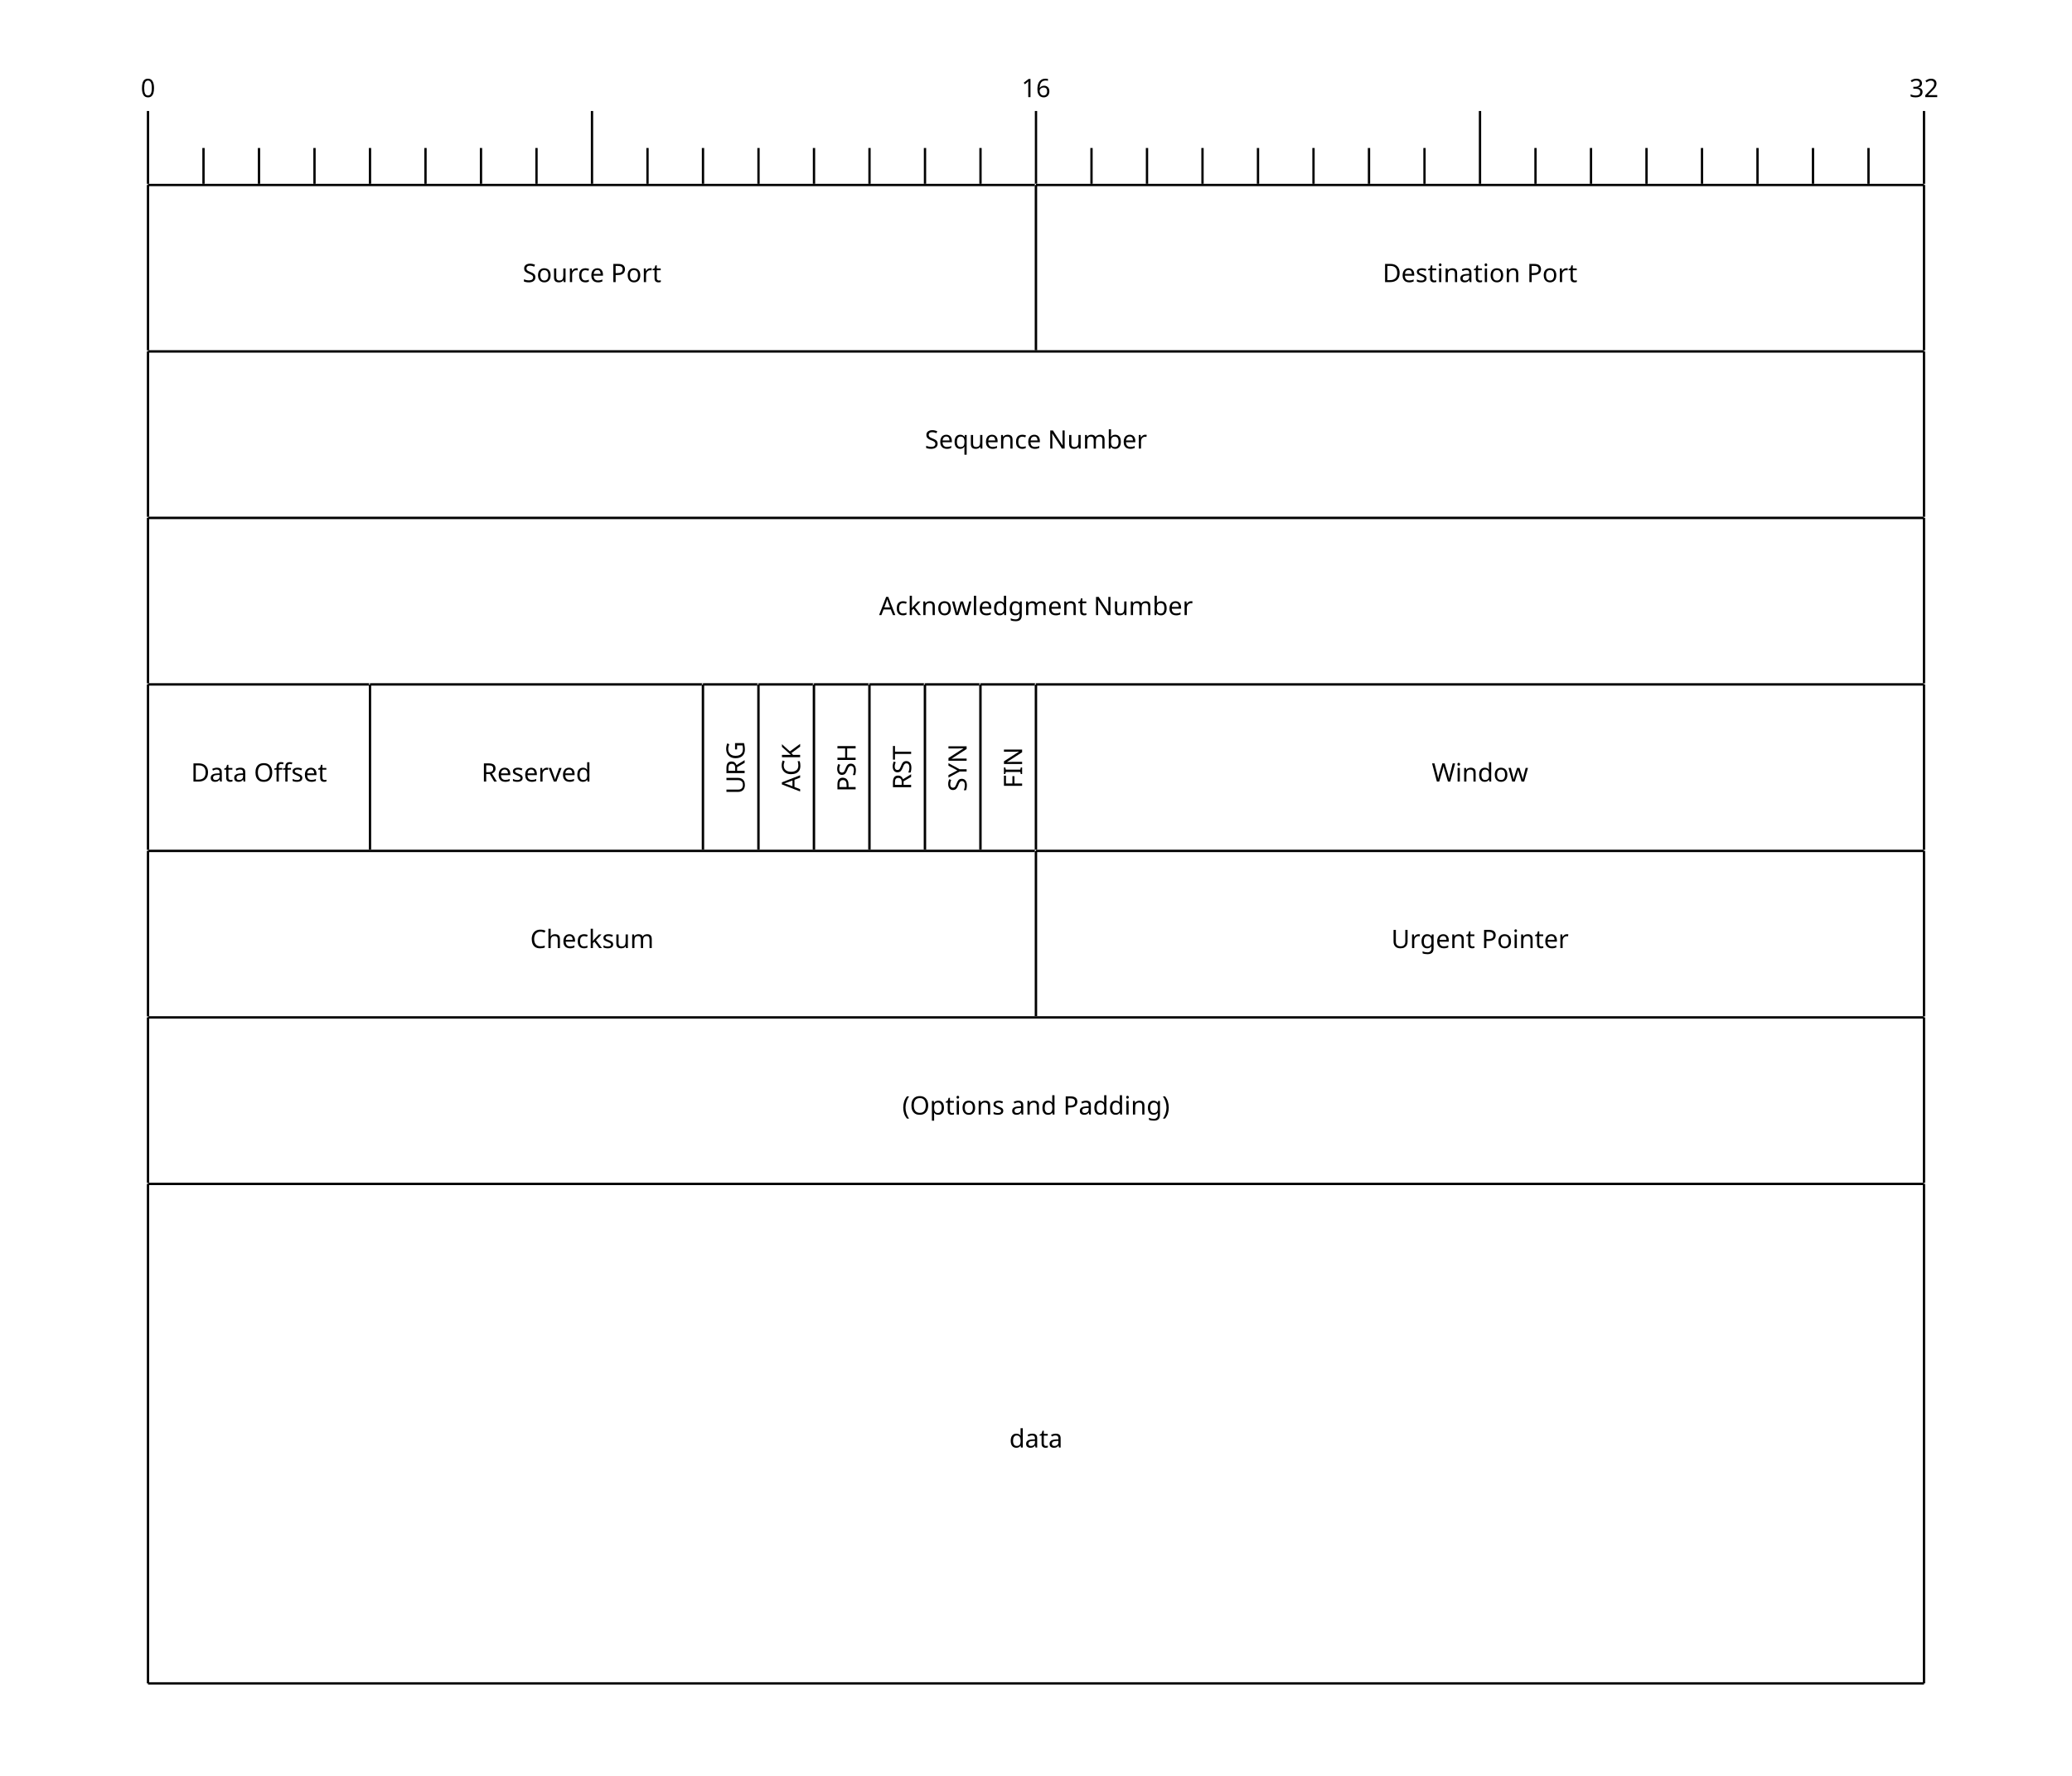
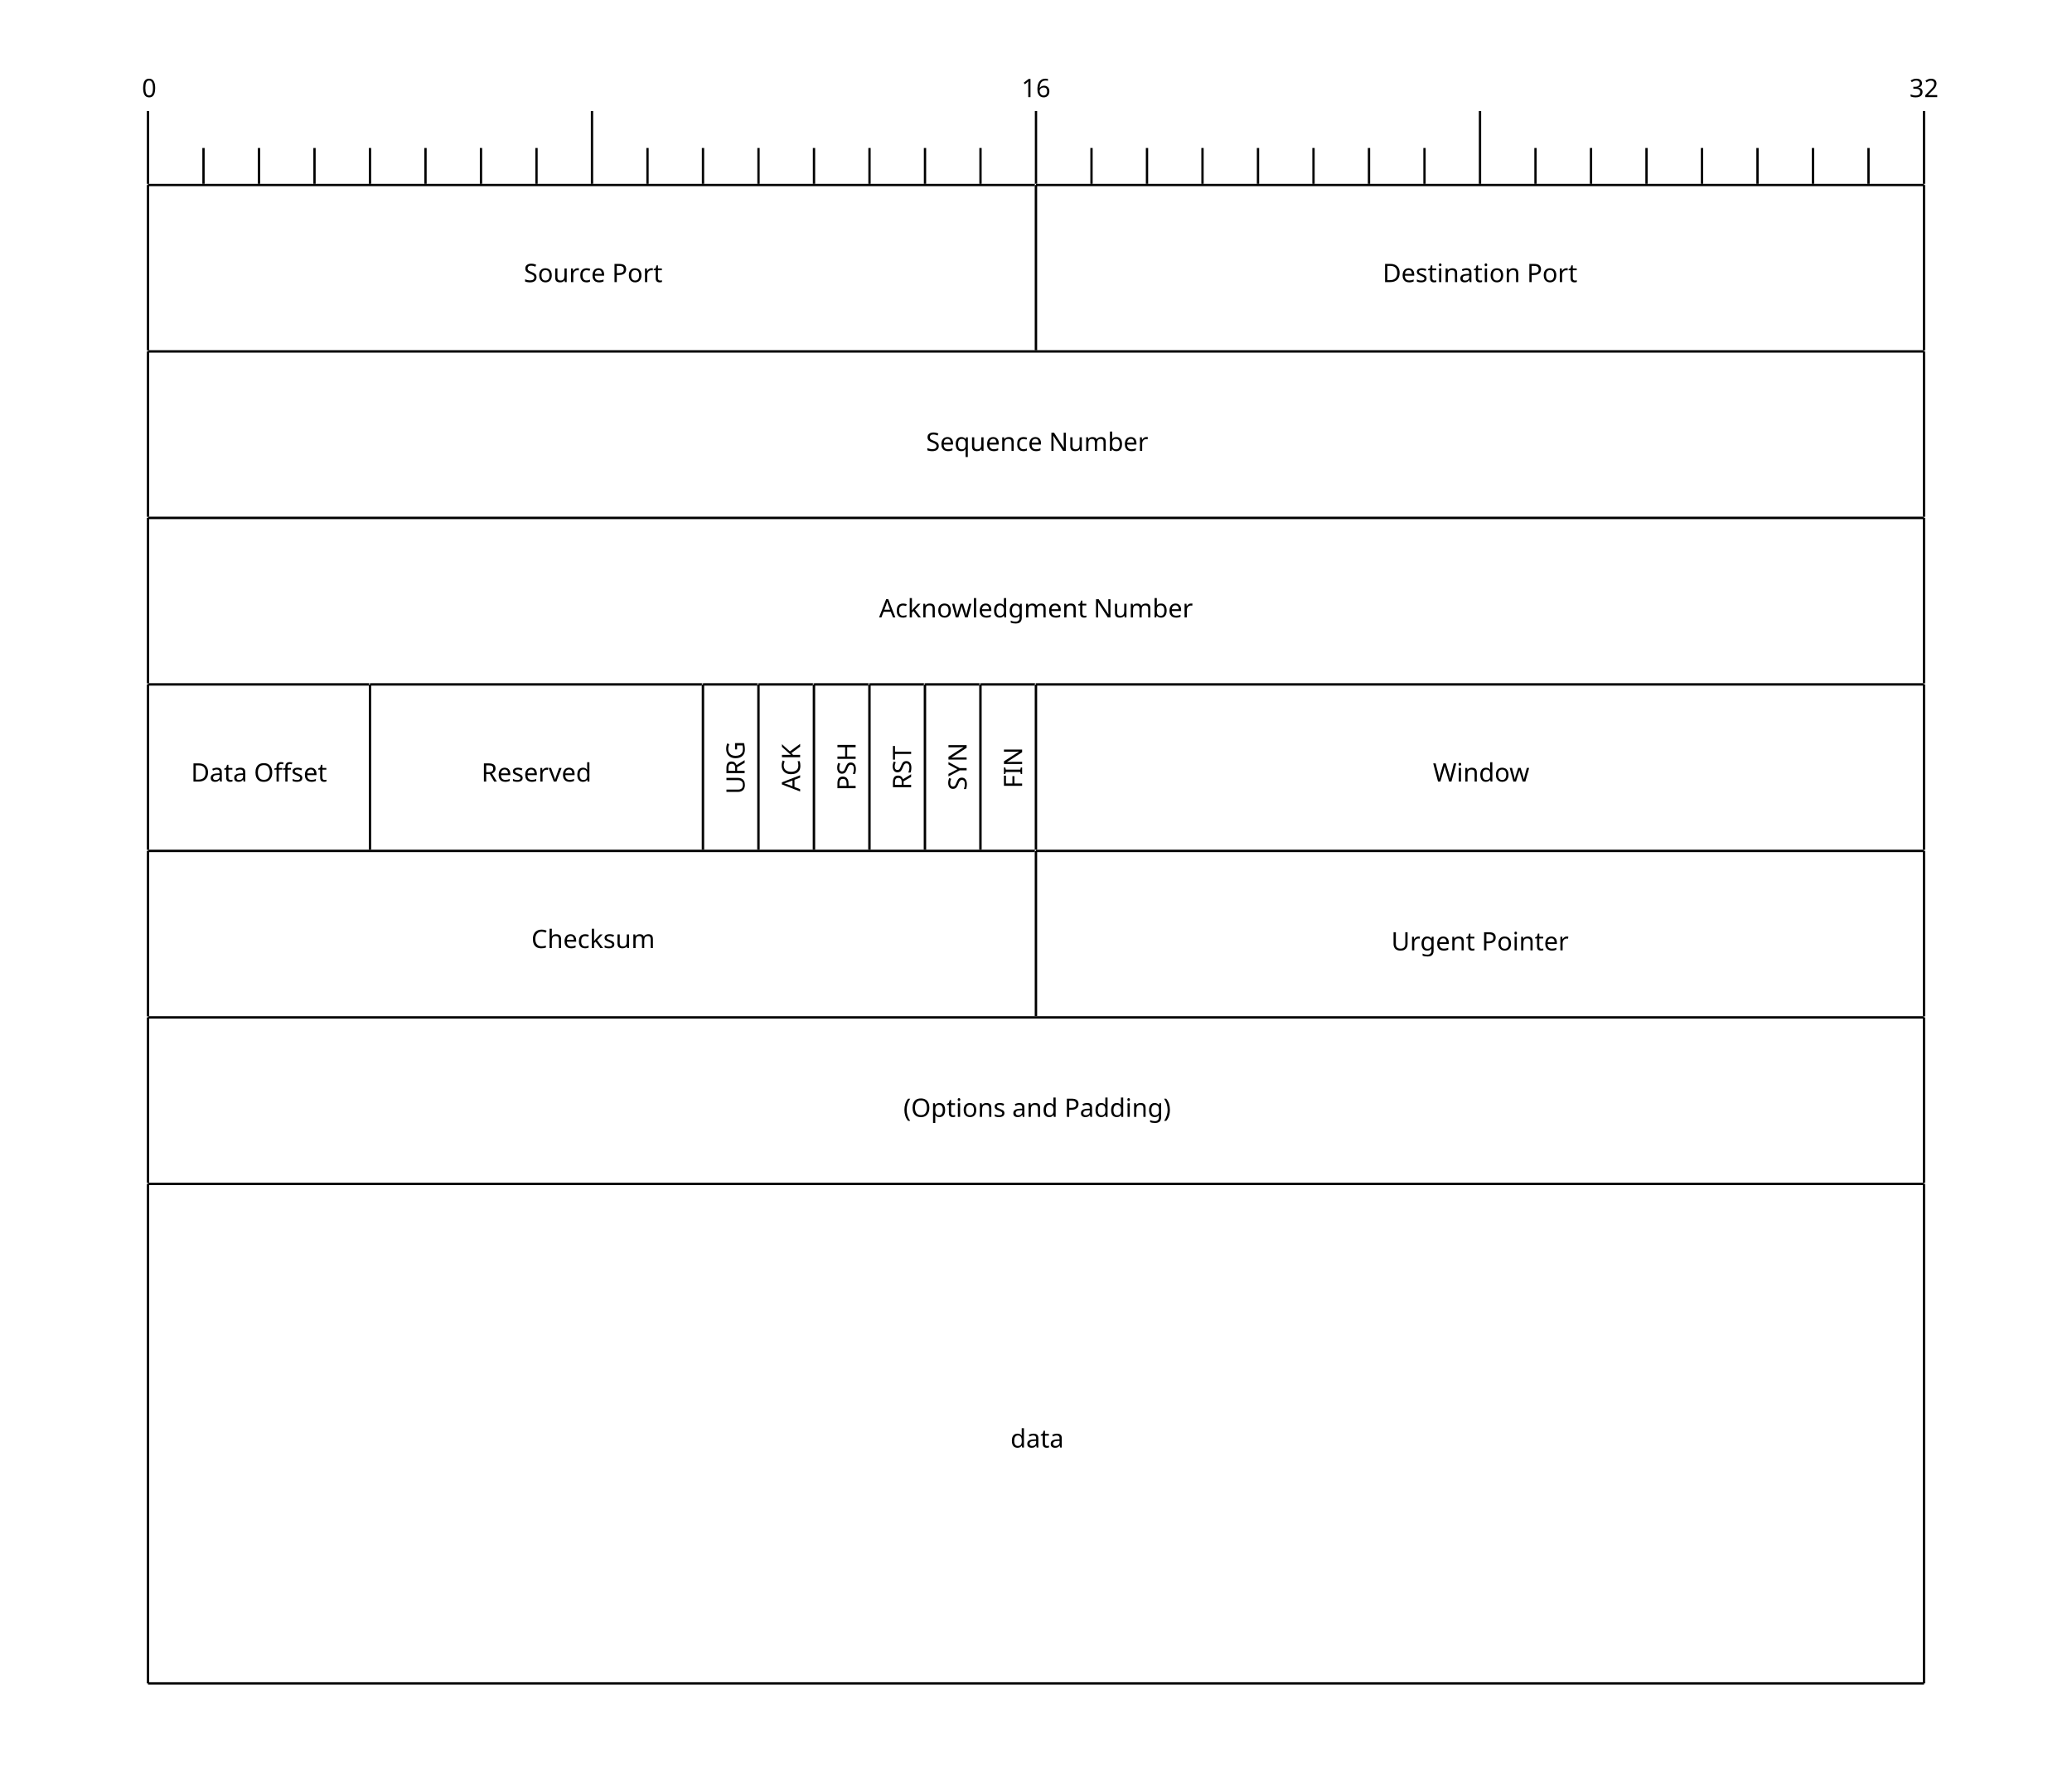
<svg xmlns="http://www.w3.org/2000/svg" viewBox="0 0 896 768" width="896px" height="768px">
  <defs id="defs_block">
    <filter height="1.504" id="filter_blur" width="1.157" x="-0.079" y="-0.252">
      <feGaussianBlur id="feGaussianBlur3780" stdDeviation="4.2" />
    </filter>
  </defs>
  <path d="M 64 48 L 64 80" fill="none" stroke="rgb(0,0,0)" />
-   <text fill="rgb(0,0,0)" font-family="sans-serif" font-size="11" font-style="normal" font-weight="normal" text-anchor="middle" textLength="6" x="64.0" y="42">0</text>
+   <text fill="rgb(0,0,0)" font-family="sans-serif" font-size="11" font-style="normal" font-weight="normal" text-anchor="middle" textLength="7" x="64.5" y="42">0</text>
  <path d="M 88 64 L 88 80" fill="none" stroke="rgb(0,0,0)" />
  <path d="M 112 64 L 112 80" fill="none" stroke="rgb(0,0,0)" />
  <path d="M 136 64 L 136 80" fill="none" stroke="rgb(0,0,0)" />
  <path d="M 160 64 L 160 80" fill="none" stroke="rgb(0,0,0)" />
  <path d="M 184 64 L 184 80" fill="none" stroke="rgb(0,0,0)" />
  <path d="M 208 64 L 208 80" fill="none" stroke="rgb(0,0,0)" />
  <path d="M 232 64 L 232 80" fill="none" stroke="rgb(0,0,0)" />
  <path d="M 256 48 L 256 80" fill="none" stroke="rgb(0,0,0)" />
  <path d="M 280 64 L 280 80" fill="none" stroke="rgb(0,0,0)" />
  <path d="M 304 64 L 304 80" fill="none" stroke="rgb(0,0,0)" />
  <path d="M 328 64 L 328 80" fill="none" stroke="rgb(0,0,0)" />
  <path d="M 352 64 L 352 80" fill="none" stroke="rgb(0,0,0)" />
  <path d="M 376 64 L 376 80" fill="none" stroke="rgb(0,0,0)" />
  <path d="M 400 64 L 400 80" fill="none" stroke="rgb(0,0,0)" />
  <path d="M 424 64 L 424 80" fill="none" stroke="rgb(0,0,0)" />
  <path d="M 448 48 L 448 80" fill="none" stroke="rgb(0,0,0)" />
-   <text fill="rgb(0,0,0)" font-family="sans-serif" font-size="11" font-style="normal" font-weight="normal" text-anchor="middle" textLength="12" x="448.0" y="42">16</text>
+   <text fill="rgb(0,0,0)" font-family="sans-serif" font-size="11" font-style="normal" font-weight="normal" text-anchor="middle" textLength="14" x="448.0" y="42">16</text>
  <path d="M 472 64 L 472 80" fill="none" stroke="rgb(0,0,0)" />
  <path d="M 496 64 L 496 80" fill="none" stroke="rgb(0,0,0)" />
  <path d="M 520 64 L 520 80" fill="none" stroke="rgb(0,0,0)" />
  <path d="M 544 64 L 544 80" fill="none" stroke="rgb(0,0,0)" />
  <path d="M 568 64 L 568 80" fill="none" stroke="rgb(0,0,0)" />
  <path d="M 592 64 L 592 80" fill="none" stroke="rgb(0,0,0)" />
  <path d="M 616 64 L 616 80" fill="none" stroke="rgb(0,0,0)" />
  <path d="M 640 48 L 640 80" fill="none" stroke="rgb(0,0,0)" />
  <path d="M 664 64 L 664 80" fill="none" stroke="rgb(0,0,0)" />
  <path d="M 688 64 L 688 80" fill="none" stroke="rgb(0,0,0)" />
  <path d="M 712 64 L 712 80" fill="none" stroke="rgb(0,0,0)" />
  <path d="M 736 64 L 736 80" fill="none" stroke="rgb(0,0,0)" />
  <path d="M 760 64 L 760 80" fill="none" stroke="rgb(0,0,0)" />
  <path d="M 784 64 L 784 80" fill="none" stroke="rgb(0,0,0)" />
  <path d="M 808 64 L 808 80" fill="none" stroke="rgb(0,0,0)" />
  <path d="M 832 48 L 832 80" fill="none" stroke="rgb(0,0,0)" />
-   <text fill="rgb(0,0,0)" font-family="sans-serif" font-size="11" font-style="normal" font-weight="normal" text-anchor="middle" textLength="12" x="832.0" y="42">32</text>
+   <text fill="rgb(0,0,0)" font-family="sans-serif" font-size="11" font-style="normal" font-weight="normal" text-anchor="middle" textLength="14" x="832.0" y="42">32</text>
  <rect fill="rgb(255,255,255)" height="72" stroke="rgb(255,255,255)" width="384" x="64" y="80" />
  <path d="M 64 80 L 448 80" fill="none" stroke="rgb(0,0,0)" />
  <path d="M 448 80 L 448 152" fill="none" stroke="rgb(0,0,0)" />
  <path d="M 448 152 L 64 152" fill="none" stroke="rgb(0,0,0)" />
  <path d="M 64 152 L 64 80" fill="none" stroke="rgb(0,0,0)" />
-   <text fill="rgb(0,0,0)" font-family="sans-serif" font-size="11" font-style="normal" font-weight="normal" text-anchor="middle" textLength="66" x="256.0" y="122">Source Port</text>
+   <text fill="rgb(0,0,0)" font-family="sans-serif" font-size="11" font-style="normal" font-weight="normal" text-anchor="middle" textLength="67" x="256.5" y="122">Source Port</text>
  <rect fill="rgb(255,255,255)" height="72" stroke="rgb(255,255,255)" width="384" x="448" y="80" />
  <path d="M 448 80 L 832 80" fill="none" stroke="rgb(0,0,0)" />
  <path d="M 832 80 L 832 152" fill="none" stroke="rgb(0,0,0)" />
  <path d="M 832 152 L 448 152" fill="none" stroke="rgb(0,0,0)" />
  <path d="M 448 152 L 448 80" fill="none" stroke="rgb(0,0,0)" />
-   <text fill="rgb(0,0,0)" font-family="sans-serif" font-size="11" font-style="normal" font-weight="normal" text-anchor="middle" textLength="96" x="640.0" y="122">Destination Port</text>
+   <text fill="rgb(0,0,0)" font-family="sans-serif" font-size="11" font-style="normal" font-weight="normal" text-anchor="middle" textLength="92" x="640.0" y="122">Destination Port</text>
  <rect fill="rgb(255,255,255)" height="72" stroke="rgb(255,255,255)" width="768" x="64" y="152" />
  <path d="M 64 152 L 832 152" fill="none" stroke="rgb(0,0,0)" />
  <path d="M 832 152 L 832 224" fill="none" stroke="rgb(0,0,0)" />
  <path d="M 832 224 L 64 224" fill="none" stroke="rgb(0,0,0)" />
  <path d="M 64 224 L 64 152" fill="none" stroke="rgb(0,0,0)" />
-   <text fill="rgb(0,0,0)" font-family="sans-serif" font-size="11" font-style="normal" font-weight="normal" text-anchor="middle" textLength="90" x="448.0" y="194">Sequence Number</text>
+   <text fill="rgb(0,0,0)" font-family="sans-serif" font-size="11" font-style="normal" font-weight="normal" text-anchor="middle" textLength="105" x="448.5" y="195">Sequence Number</text>
  <rect fill="rgb(255,255,255)" height="72" stroke="rgb(255,255,255)" width="768" x="64" y="224" />
  <path d="M 64 224 L 832 224" fill="none" stroke="rgb(0,0,0)" />
  <path d="M 832 224 L 832 296" fill="none" stroke="rgb(0,0,0)" />
  <path d="M 832 296 L 64 296" fill="none" stroke="rgb(0,0,0)" />
  <path d="M 64 296 L 64 224" fill="none" stroke="rgb(0,0,0)" />
-   <text fill="rgb(0,0,0)" font-family="sans-serif" font-size="11" font-style="normal" font-weight="normal" text-anchor="middle" textLength="126" x="448.0" y="266">Acknowledgment Number</text>
+   <text fill="rgb(0,0,0)" font-family="sans-serif" font-size="11" font-style="normal" font-weight="normal" text-anchor="middle" textLength="148" x="448.0" y="267">Acknowledgment Number</text>
  <rect fill="rgb(255,255,255)" height="72" stroke="rgb(255,255,255)" width="96" x="64" y="296" />
  <path d="M 64 296 L 160 296" fill="none" stroke="rgb(0,0,0)" />
  <path d="M 160 296 L 160 368" fill="none" stroke="rgb(0,0,0)" />
  <path d="M 160 368 L 64 368" fill="none" stroke="rgb(0,0,0)" />
  <path d="M 64 368 L 64 296" fill="none" stroke="rgb(0,0,0)" />
-   <text fill="rgb(0,0,0)" font-family="sans-serif" font-size="11" font-style="normal" font-weight="normal" text-anchor="middle" textLength="66" x="112.0" y="338">Data Offset</text>
+   <text fill="rgb(0,0,0)" font-family="sans-serif" font-size="11" font-style="normal" font-weight="normal" text-anchor="middle" textLength="64" x="112.0" y="338">Data Offset</text>
  <rect fill="rgb(255,255,255)" height="72" stroke="rgb(255,255,255)" width="144" x="160" y="296" />
  <path d="M 160 296 L 304 296" fill="none" stroke="rgb(0,0,0)" />
  <path d="M 304 296 L 304 368" fill="none" stroke="rgb(0,0,0)" />
  <path d="M 304 368 L 160 368" fill="none" stroke="rgb(0,0,0)" />
  <path d="M 160 368 L 160 296" fill="none" stroke="rgb(0,0,0)" />
-   <text fill="rgb(0,0,0)" font-family="sans-serif" font-size="11" font-style="normal" font-weight="normal" text-anchor="middle" textLength="48" x="232.0" y="338">Reserved</text>
+   <text fill="rgb(0,0,0)" font-family="sans-serif" font-size="11" font-style="normal" font-weight="normal" text-anchor="middle" textLength="52" x="232.0" y="338">Reserved</text>
  <rect fill="rgb(255,255,255)" height="72" stroke="rgb(255,255,255)" width="24" x="304" y="296" />
  <path d="M 304 296 L 328 296" fill="none" stroke="rgb(0,0,0)" />
  <path d="M 328 296 L 328 368" fill="none" stroke="rgb(0,0,0)" />
  <path d="M 328 368 L 304 368" fill="none" stroke="rgb(0,0,0)" />
  <path d="M 304 368 L 304 296" fill="none" stroke="rgb(0,0,0)" />
  <g transform="rotate(270,304,368)">
-     <text fill="rgb(0,0,0)" font-family="sans-serif" font-size="11" font-style="normal" font-weight="normal" text-anchor="middle" textLength="18" x="340.0" y="386">URG</text>
+     <text fill="rgb(0,0,0)" font-family="sans-serif" font-size="11" font-style="normal" font-weight="normal" text-anchor="middle" textLength="26" x="340.0" y="386">URG</text>
  </g>
  <rect fill="rgb(255,255,255)" height="72" stroke="rgb(255,255,255)" width="24" x="328" y="296" />
  <path d="M 328 296 L 352 296" fill="none" stroke="rgb(0,0,0)" />
  <path d="M 352 296 L 352 368" fill="none" stroke="rgb(0,0,0)" />
  <path d="M 352 368 L 328 368" fill="none" stroke="rgb(0,0,0)" />
  <path d="M 328 368 L 328 296" fill="none" stroke="rgb(0,0,0)" />
  <g transform="rotate(270,328,368)">
-     <text fill="rgb(0,0,0)" font-family="sans-serif" font-size="11" font-style="normal" font-weight="normal" text-anchor="middle" textLength="18" x="364.0" y="386">ACK</text>
+     <text fill="rgb(0,0,0)" font-family="sans-serif" font-size="11" font-style="normal" font-weight="normal" text-anchor="middle" textLength="26" x="364.0" y="386">ACK</text>
  </g>
  <rect fill="rgb(255,255,255)" height="72" stroke="rgb(255,255,255)" width="24" x="352" y="296" />
  <path d="M 352 296 L 376 296" fill="none" stroke="rgb(0,0,0)" />
  <path d="M 376 296 L 376 368" fill="none" stroke="rgb(0,0,0)" />
  <path d="M 376 368 L 352 368" fill="none" stroke="rgb(0,0,0)" />
  <path d="M 352 368 L 352 296" fill="none" stroke="rgb(0,0,0)" />
  <g transform="rotate(270,352,368)">
-     <text fill="rgb(0,0,0)" font-family="sans-serif" font-size="11" font-style="normal" font-weight="normal" text-anchor="middle" textLength="18" x="388.0" y="386">PSH</text>
+     <text fill="rgb(0,0,0)" font-family="sans-serif" font-size="11" font-style="normal" font-weight="normal" text-anchor="middle" textLength="25" x="388.5" y="386">PSH</text>
  </g>
  <rect fill="rgb(255,255,255)" height="72" stroke="rgb(255,255,255)" width="24" x="376" y="296" />
  <path d="M 376 296 L 400 296" fill="none" stroke="rgb(0,0,0)" />
  <path d="M 400 296 L 400 368" fill="none" stroke="rgb(0,0,0)" />
  <path d="M 400 368 L 376 368" fill="none" stroke="rgb(0,0,0)" />
  <path d="M 376 368 L 376 296" fill="none" stroke="rgb(0,0,0)" />
  <g transform="rotate(270,376,368)">
-     <text fill="rgb(0,0,0)" font-family="sans-serif" font-size="11" font-style="normal" font-weight="normal" text-anchor="middle" textLength="18" x="412.0" y="386">RST</text>
+     <text fill="rgb(0,0,0)" font-family="sans-serif" font-size="11" font-style="normal" font-weight="normal" text-anchor="middle" textLength="24" x="412.0" y="386">RST</text>
  </g>
  <rect fill="rgb(255,255,255)" height="72" stroke="rgb(255,255,255)" width="24" x="400" y="296" />
  <path d="M 400 296 L 424 296" fill="none" stroke="rgb(0,0,0)" />
  <path d="M 424 296 L 424 368" fill="none" stroke="rgb(0,0,0)" />
  <path d="M 424 368 L 400 368" fill="none" stroke="rgb(0,0,0)" />
  <path d="M 400 368 L 400 296" fill="none" stroke="rgb(0,0,0)" />
  <g transform="rotate(270,400,368)">
-     <text fill="rgb(0,0,0)" font-family="sans-serif" font-size="11" font-style="normal" font-weight="normal" text-anchor="middle" textLength="18" x="436.0" y="386">SYN</text>
+     <text fill="rgb(0,0,0)" font-family="sans-serif" font-size="11" font-style="normal" font-weight="normal" text-anchor="middle" textLength="25" x="436.5" y="386">SYN</text>
  </g>
  <rect fill="rgb(255,255,255)" height="72" stroke="rgb(255,255,255)" width="24" x="424" y="296" />
  <path d="M 424 296 L 448 296" fill="none" stroke="rgb(0,0,0)" />
  <path d="M 448 296 L 448 368" fill="none" stroke="rgb(0,0,0)" />
  <path d="M 448 368 L 424 368" fill="none" stroke="rgb(0,0,0)" />
  <path d="M 424 368 L 424 296" fill="none" stroke="rgb(0,0,0)" />
  <g transform="rotate(270,424,368)">
-     <text fill="rgb(0,0,0)" font-family="sans-serif" font-size="11" font-style="normal" font-weight="normal" text-anchor="middle" textLength="18" x="460.0" y="386">FIN</text>
+     <text fill="rgb(0,0,0)" font-family="sans-serif" font-size="11" font-style="normal" font-weight="normal" text-anchor="middle" textLength="22" x="460.0" y="386">FIN</text>
  </g>
  <rect fill="rgb(255,255,255)" height="72" stroke="rgb(255,255,255)" width="384" x="448" y="296" />
  <path d="M 448 296 L 832 296" fill="none" stroke="rgb(0,0,0)" />
  <path d="M 832 296 L 832 368" fill="none" stroke="rgb(0,0,0)" />
  <path d="M 832 368 L 448 368" fill="none" stroke="rgb(0,0,0)" />
  <path d="M 448 368 L 448 296" fill="none" stroke="rgb(0,0,0)" />
-   <text fill="rgb(0,0,0)" font-family="sans-serif" font-size="11" font-style="normal" font-weight="normal" text-anchor="middle" textLength="36" x="640.0" y="338">Window</text>
+   <text fill="rgb(0,0,0)" font-family="sans-serif" font-size="11" font-style="normal" font-weight="normal" text-anchor="middle" textLength="45" x="640.5" y="338">Window</text>
  <rect fill="rgb(255,255,255)" height="72" stroke="rgb(255,255,255)" width="384" x="64" y="368" />
  <path d="M 64 368 L 448 368" fill="none" stroke="rgb(0,0,0)" />
  <path d="M 448 368 L 448 440" fill="none" stroke="rgb(0,0,0)" />
  <path d="M 448 440 L 64 440" fill="none" stroke="rgb(0,0,0)" />
  <path d="M 64 440 L 64 368" fill="none" stroke="rgb(0,0,0)" />
-   <text fill="rgb(0,0,0)" font-family="sans-serif" font-size="11" font-style="normal" font-weight="normal" text-anchor="middle" textLength="48" x="256.0" y="410">Checksum</text>
+   <text fill="rgb(0,0,0)" font-family="sans-serif" font-size="11" font-style="normal" font-weight="normal" text-anchor="middle" textLength="59" x="256.5" y="410">Checksum</text>
  <rect fill="rgb(255,255,255)" height="72" stroke="rgb(255,255,255)" width="384" x="448" y="368" />
  <path d="M 448 368 L 832 368" fill="none" stroke="rgb(0,0,0)" />
  <path d="M 832 368 L 832 440" fill="none" stroke="rgb(0,0,0)" />
  <path d="M 832 440 L 448 440" fill="none" stroke="rgb(0,0,0)" />
  <path d="M 448 440 L 448 368" fill="none" stroke="rgb(0,0,0)" />
-   <text fill="rgb(0,0,0)" font-family="sans-serif" font-size="11" font-style="normal" font-weight="normal" text-anchor="middle" textLength="84" x="640.0" y="410">Urgent Pointer</text>
+   <text fill="rgb(0,0,0)" font-family="sans-serif" font-size="11" font-style="normal" font-weight="normal" text-anchor="middle" textLength="84" x="640.0" y="411">Urgent Pointer</text>
  <rect fill="rgb(255,255,255)" height="72" stroke="rgb(255,255,255)" width="768" x="64" y="440" />
  <path d="M 64 440 L 832 440" fill="none" stroke="rgb(0,0,0)" />
  <path d="M 832 440 L 832 512" fill="none" stroke="rgb(0,0,0)" />
  <path d="M 832 512 L 64 512" fill="none" stroke="rgb(0,0,0)" />
  <path d="M 64 512 L 64 440" fill="none" stroke="rgb(0,0,0)" />
-   <text fill="rgb(0,0,0)" font-family="sans-serif" font-size="11" font-style="normal" font-weight="normal" text-anchor="middle" textLength="126" x="448.0" y="482">(Options and Padding)</text>
+   <text fill="rgb(0,0,0)" font-family="sans-serif" font-size="11" font-style="normal" font-weight="normal" text-anchor="middle" textLength="125" x="448.5" y="483">(Options and Padding)</text>
  <rect fill="rgb(255,255,255)" height="216" stroke="rgb(255,255,255)" width="768" x="64" y="512" />
  <path d="M 64 512 L 832 512" fill="none" stroke="rgb(0,0,0)" />
  <path d="M 832 512 L 832 728" fill="none" stroke="rgb(0,0,0)" />
  <path d="M 832 728 L 64 728" fill="none" stroke="rgb(0,0,0)" />
  <path d="M 64 728 L 64 512" fill="none" stroke="rgb(0,0,0)" />
-   <text fill="rgb(0,0,0)" font-family="sans-serif" font-size="11" font-style="normal" font-weight="normal" text-anchor="middle" textLength="24" x="448.0" y="626">data</text>
+   <text fill="rgb(0,0,0)" font-family="sans-serif" font-size="11" font-style="normal" font-weight="normal" text-anchor="middle" textLength="25" x="448.5" y="626">data</text>
</svg>
